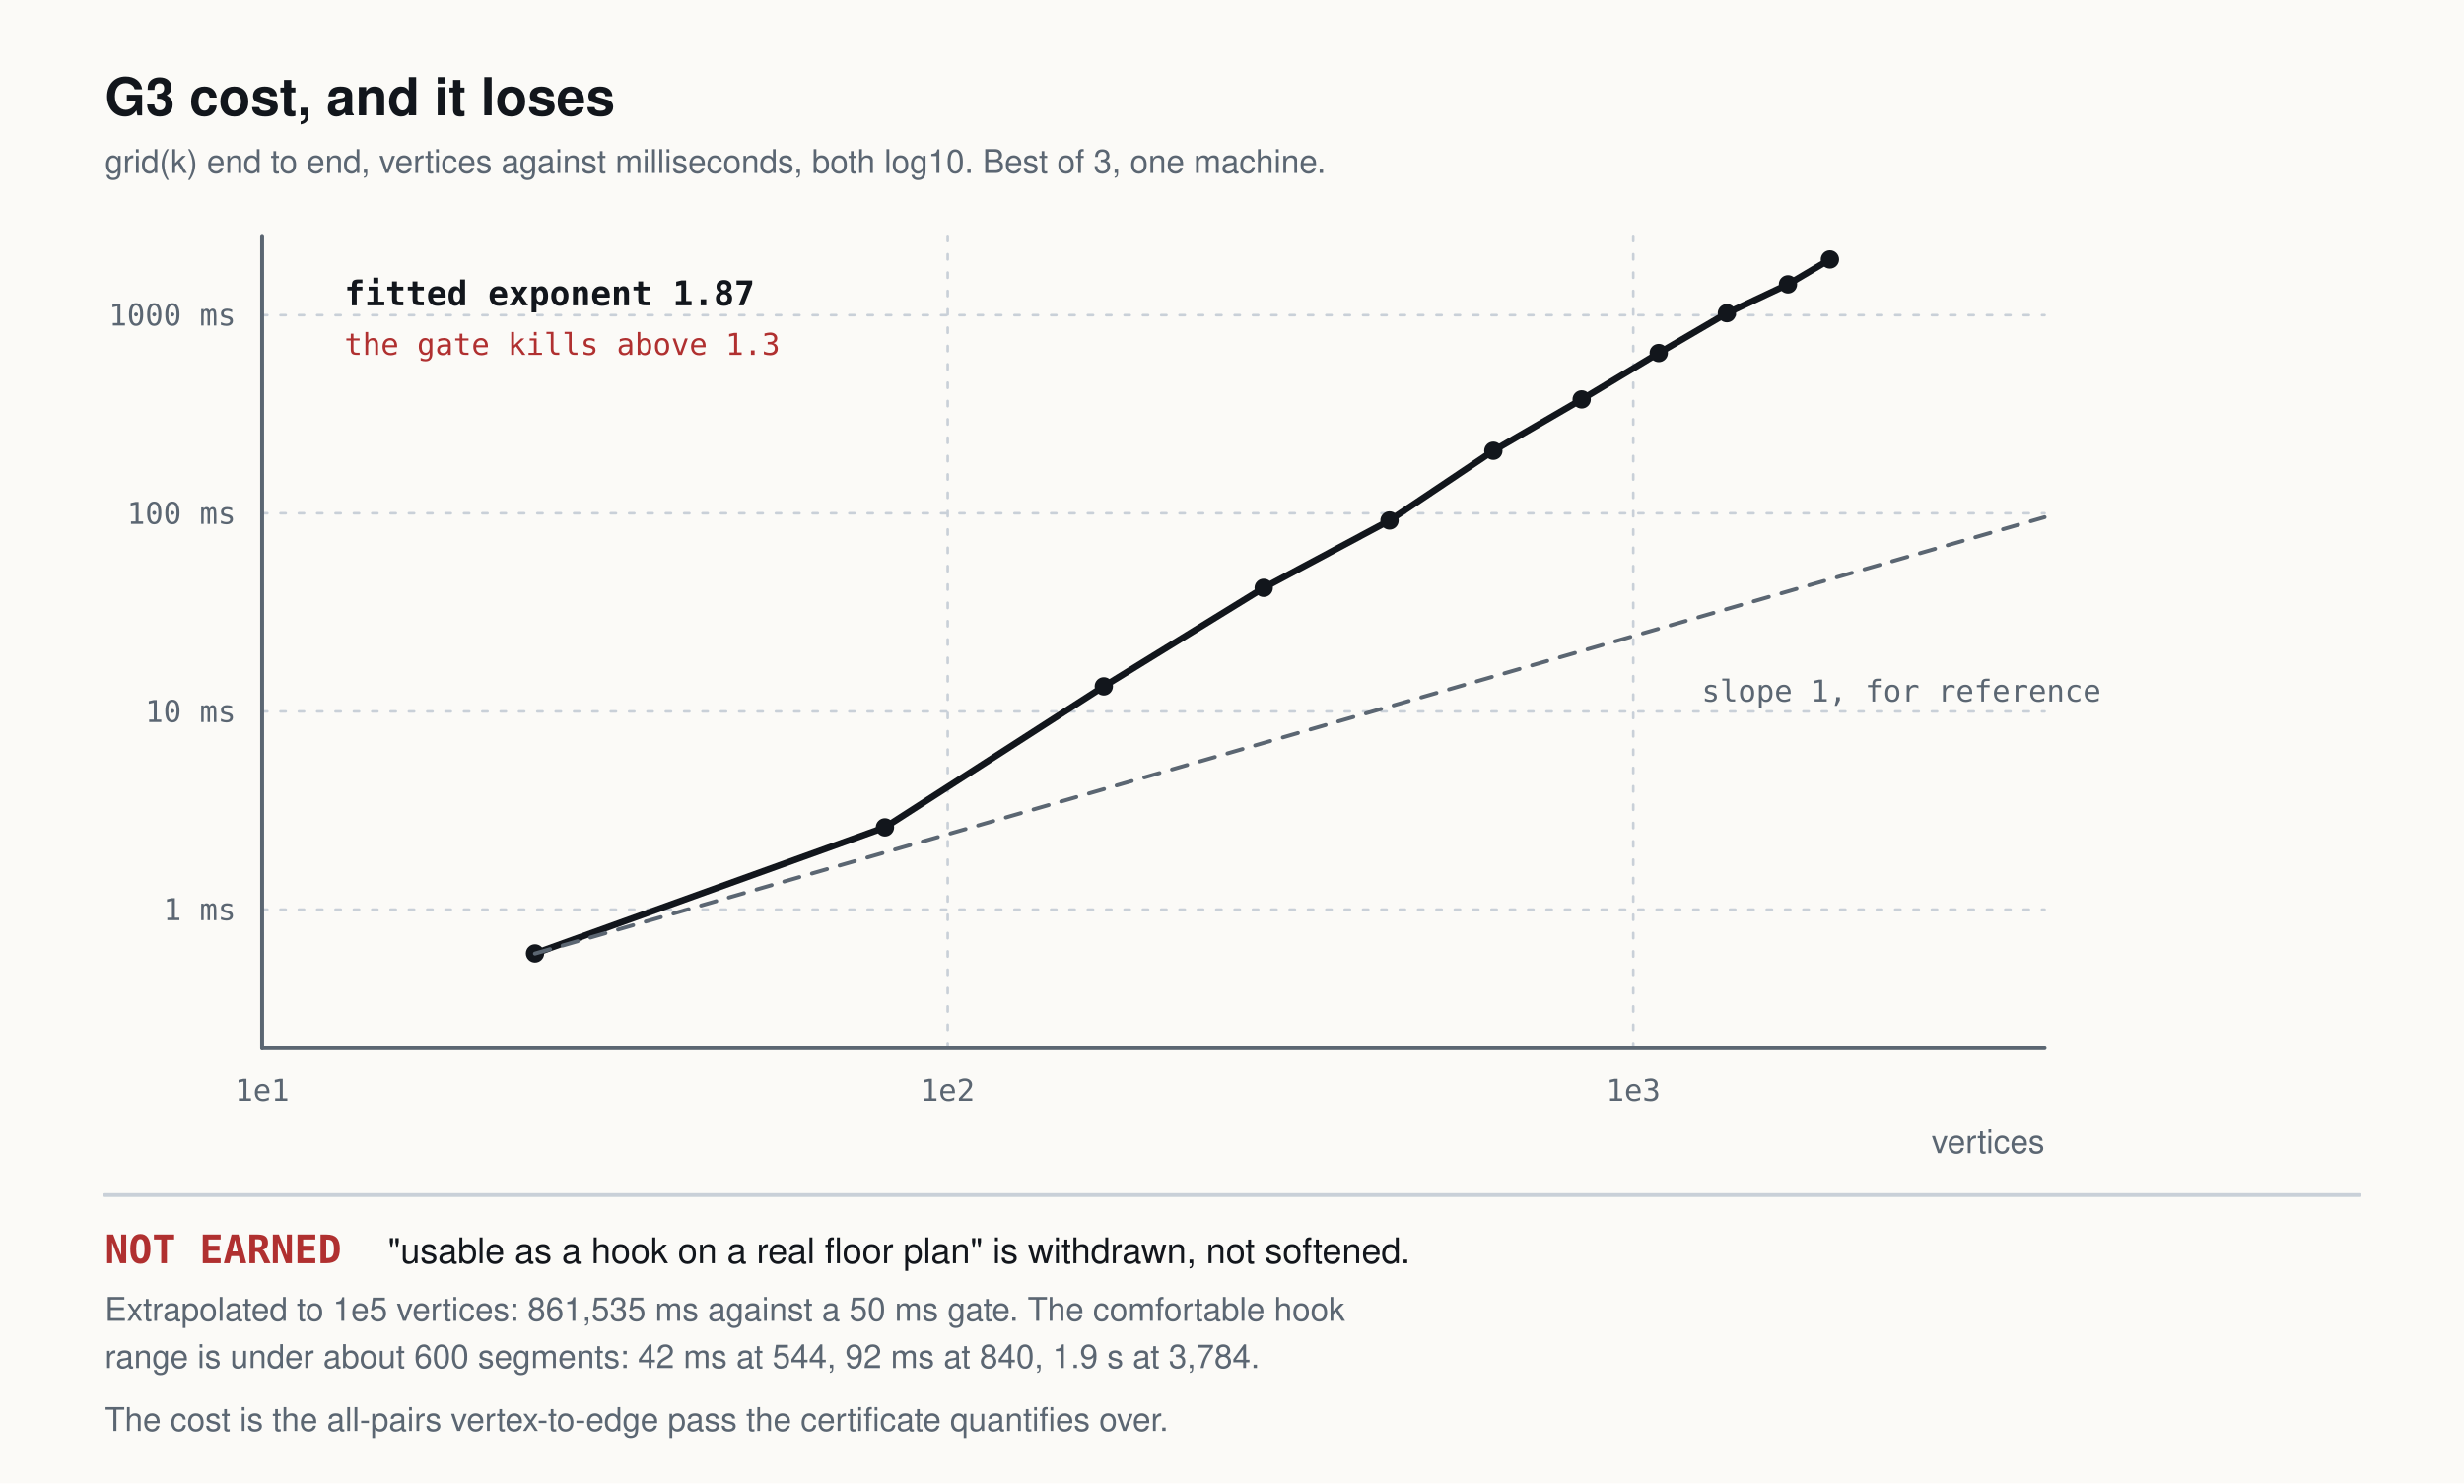
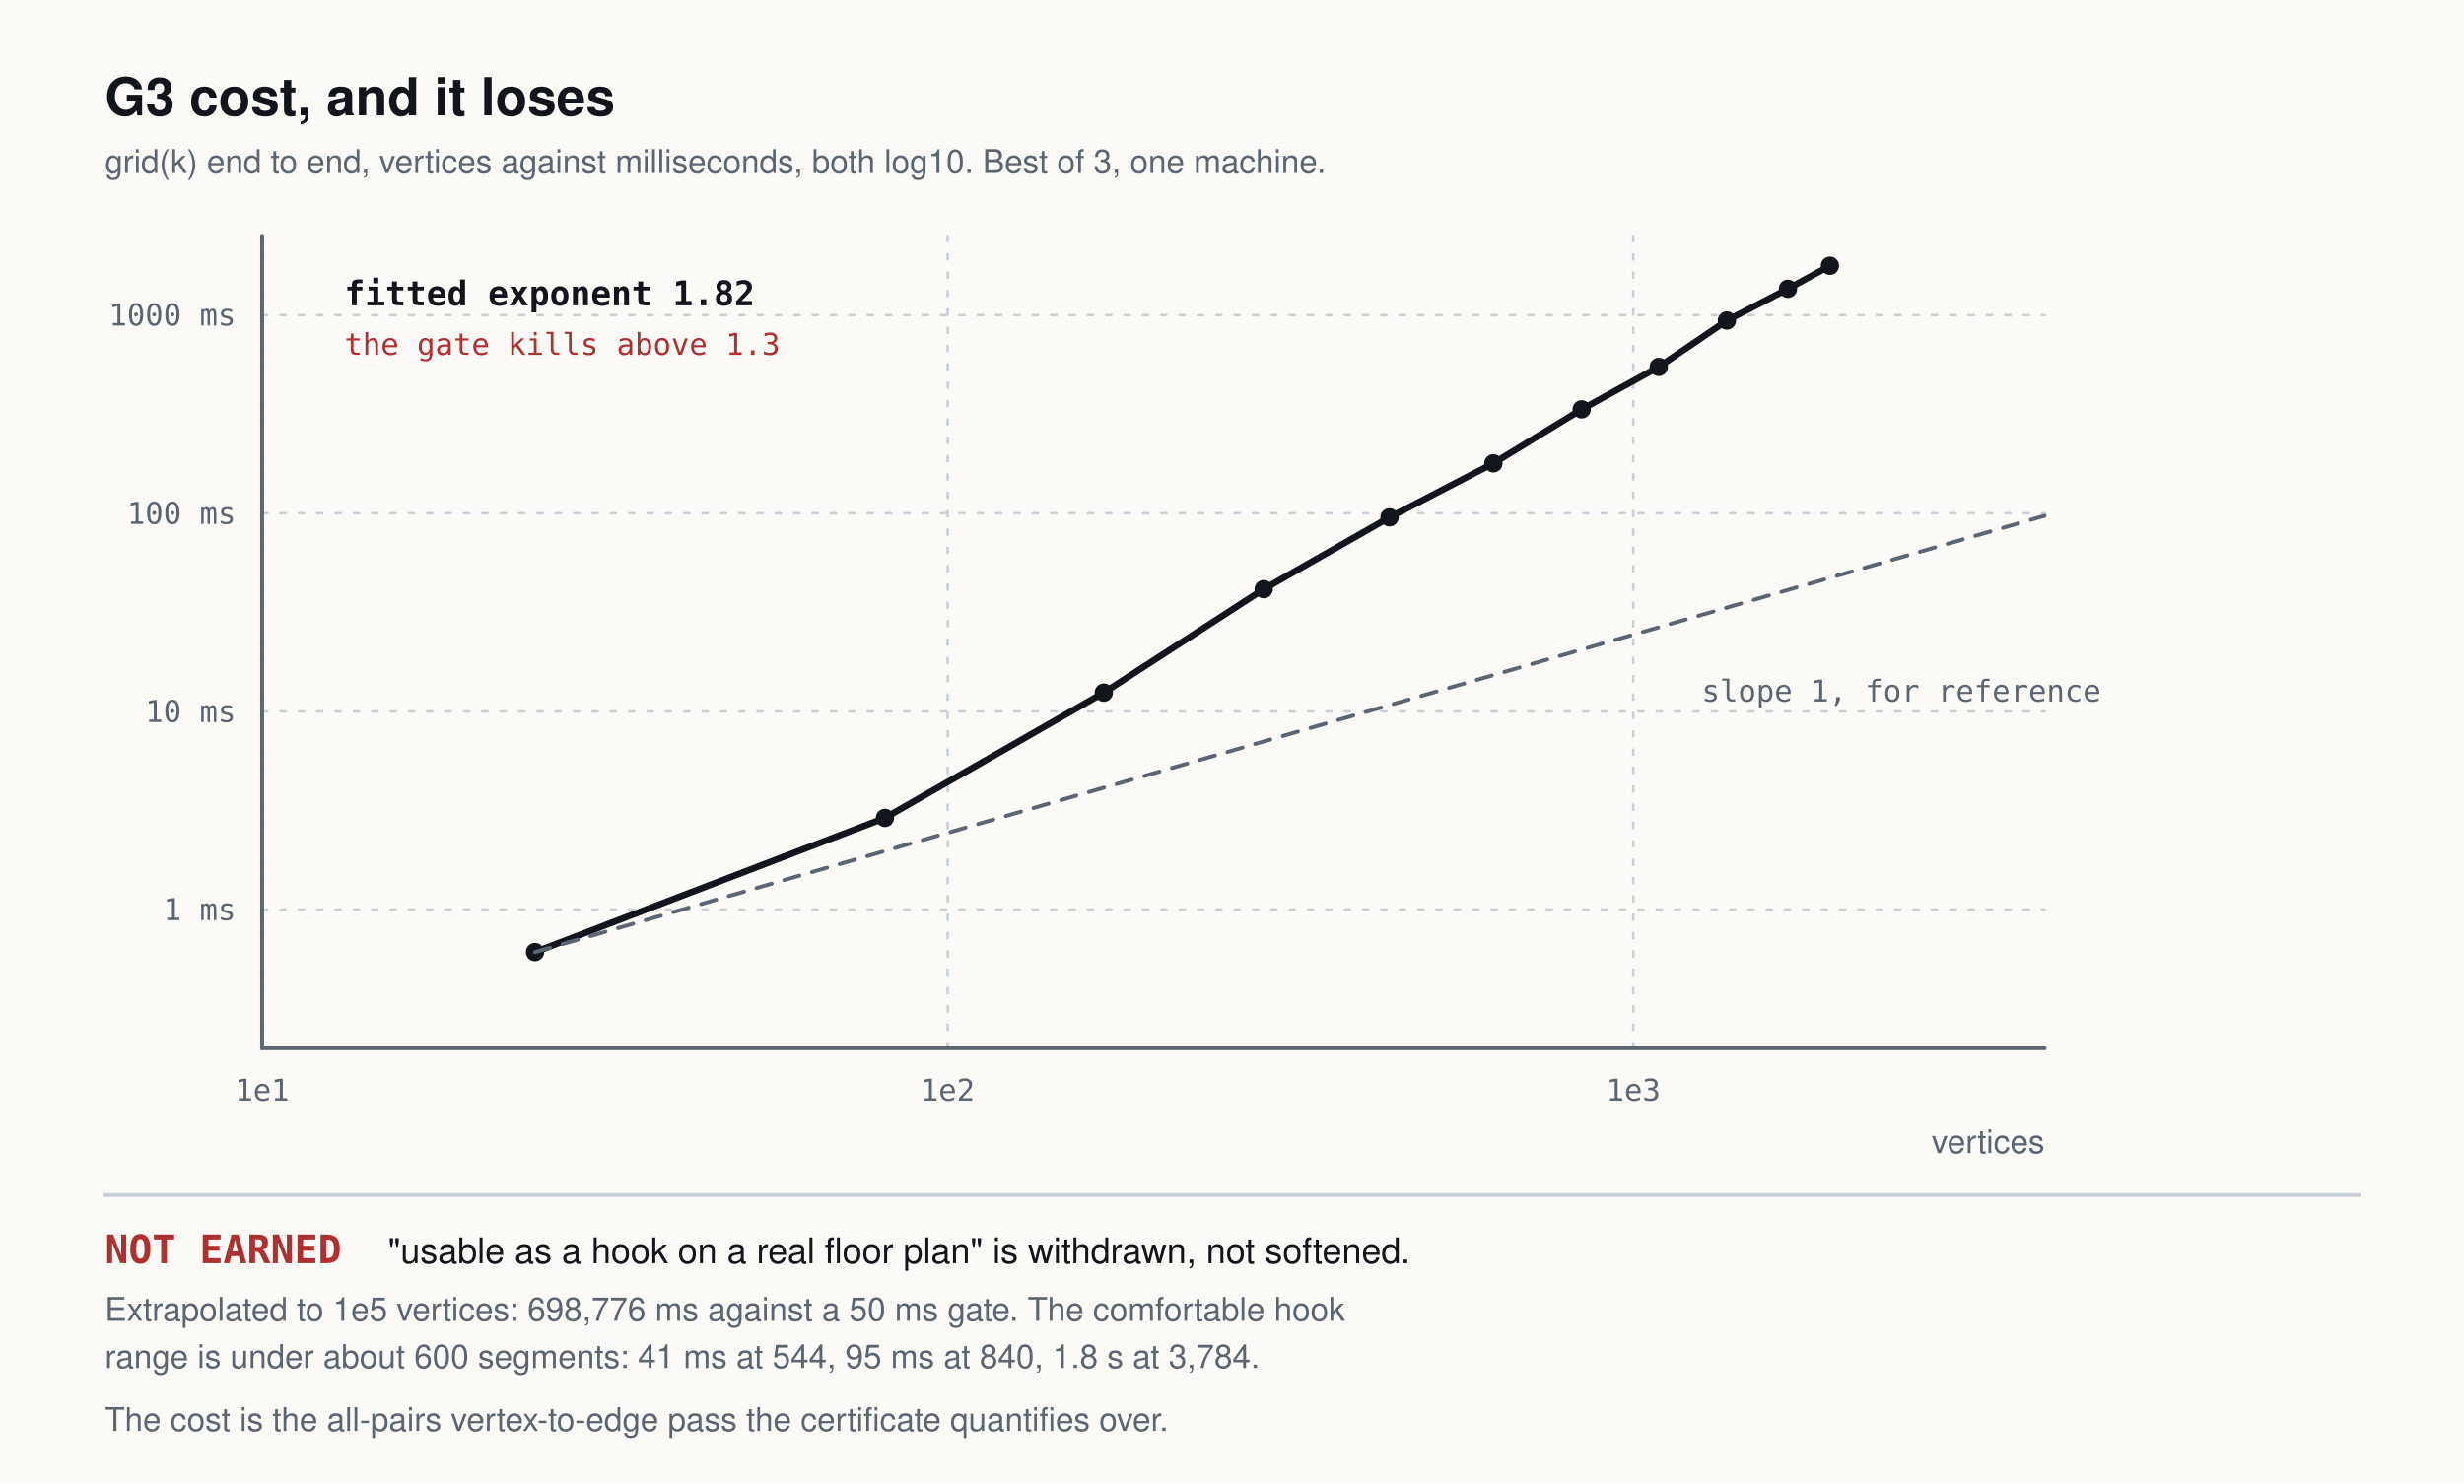
<svg xmlns="http://www.w3.org/2000/svg" viewBox="0 0 940 566" width="940" height="566" font-family="system-ui,-apple-system,Segoe UI,Helvetica,Arial,sans-serif">
  <rect width="940" height="566" fill="#fbfaf7" />
  <text x="40.0" y="44.0" font-size="20" fill="#12161c" text-anchor="start" font-family="system-ui,-apple-system,Segoe UI,Helvetica,Arial,sans-serif" font-weight="600">G3  cost, and it loses</text>
  <text x="40.0" y="66.0" font-size="12.5" fill="#5b6672" text-anchor="start" font-family="system-ui,-apple-system,Segoe UI,Helvetica,Arial,sans-serif" font-weight="400">grid(k) end to end, vertices against milliseconds, both log10. Best of 3, one machine.</text>
  <line x1="100.00" y1="90.00" x2="100.00" y2="400.00" stroke="#c9d0d8" stroke-width="1" stroke-linecap="round" stroke-dasharray="2 5" />
  <text x="100.0" y="420.0" font-size="11.5" fill="#5b6672" text-anchor="middle" font-family="ui-monospace,SFMono-Regular,Menlo,Consolas,monospace" font-weight="400">1e1</text>
  <line x1="361.54" y1="90.00" x2="361.54" y2="400.00" stroke="#c9d0d8" stroke-width="1" stroke-linecap="round" stroke-dasharray="2 5" />
  <text x="361.5" y="420.0" font-size="11.5" fill="#5b6672" text-anchor="middle" font-family="ui-monospace,SFMono-Regular,Menlo,Consolas,monospace" font-weight="400">1e2</text>
  <line x1="623.08" y1="90.00" x2="623.08" y2="400.00" stroke="#c9d0d8" stroke-width="1" stroke-linecap="round" stroke-dasharray="2 5" />
  <text x="623.1" y="420.0" font-size="11.5" fill="#5b6672" text-anchor="middle" font-family="ui-monospace,SFMono-Regular,Menlo,Consolas,monospace" font-weight="400">1e3</text>
  <line x1="100.00" y1="347.07" x2="780.00" y2="347.07" stroke="#c9d0d8" stroke-width="1" stroke-linecap="round" stroke-dasharray="2 5" />
  <text x="90.0" y="351.1" font-size="11.5" fill="#5b6672" text-anchor="end" font-family="ui-monospace,SFMono-Regular,Menlo,Consolas,monospace" font-weight="400">1 ms</text>
  <line x1="100.00" y1="271.46" x2="780.00" y2="271.46" stroke="#c9d0d8" stroke-width="1" stroke-linecap="round" stroke-dasharray="2 5" />
  <text x="90.0" y="275.5" font-size="11.5" fill="#5b6672" text-anchor="end" font-family="ui-monospace,SFMono-Regular,Menlo,Consolas,monospace" font-weight="400">10 ms</text>
  <line x1="100.00" y1="195.85" x2="780.00" y2="195.85" stroke="#c9d0d8" stroke-width="1" stroke-linecap="round" stroke-dasharray="2 5" />
  <text x="90.0" y="199.9" font-size="11.5" fill="#5b6672" text-anchor="end" font-family="ui-monospace,SFMono-Regular,Menlo,Consolas,monospace" font-weight="400">100 ms</text>
  <line x1="100.00" y1="120.24" x2="780.00" y2="120.24" stroke="#c9d0d8" stroke-width="1" stroke-linecap="round" stroke-dasharray="2 5" />
  <text x="90.0" y="124.2" font-size="11.5" fill="#5b6672" text-anchor="end" font-family="ui-monospace,SFMono-Regular,Menlo,Consolas,monospace" font-weight="400">1000 ms</text>
  <line x1="100.00" y1="400.00" x2="780.00" y2="400.00" stroke="#5b6672" stroke-width="1.5" stroke-linecap="round" />
  <line x1="100.00" y1="90.00" x2="100.00" y2="400.00" stroke="#5b6672" stroke-width="1.5" stroke-linecap="round" />
  <text x="780.0" y="440.0" font-size="12.5" fill="#5b6672" text-anchor="end" font-family="system-ui,-apple-system,Segoe UI,Helvetica,Arial,sans-serif" font-weight="400">vertices</text>
-   <polyline points="204.1,363.8 337.6,315.7 421.1,261.9 482.1,224.3 530.1,198.6 569.7,172.0 603.4,152.4 632.8,134.7 658.8,119.5 682.1,108.5 698.1,99.0" fill="none" stroke="#12161c" stroke-width="2.5" />
-   <circle cx="204.1" cy="363.8" r="3.5" fill="#12161c" />
-   <circle cx="337.6" cy="315.7" r="3.5" fill="#12161c" />
-   <circle cx="421.1" cy="261.9" r="3.5" fill="#12161c" />
-   <circle cx="482.1" cy="224.3" r="3.5" fill="#12161c" />
-   <circle cx="530.1" cy="198.6" r="3.5" fill="#12161c" />
-   <circle cx="569.7" cy="172.0" r="3.5" fill="#12161c" />
-   <circle cx="603.4" cy="152.4" r="3.5" fill="#12161c" />
-   <circle cx="632.8" cy="134.7" r="3.5" fill="#12161c" />
-   <circle cx="658.8" cy="119.5" r="3.5" fill="#12161c" />
-   <circle cx="682.1" cy="108.5" r="3.5" fill="#12161c" />
-   <circle cx="698.1" cy="99.0" r="3.5" fill="#12161c" />
-   <line x1="204.08" y1="363.85" x2="780.00" y2="197.35" stroke="#5b6672" stroke-width="1.5" stroke-linecap="round" stroke-dasharray="6 5" />
+   <polyline points="204.1,363.3 337.6,312.1 421.1,264.3 482.1,224.8 530.1,197.4 569.7,176.8 603.4,156.2 632.8,140.0 658.8,122.3 682.1,110.2 698.1,101.4" fill="none" stroke="#12161c" stroke-width="2.5" />
+   <circle cx="204.1" cy="363.3" r="3.5" fill="#12161c" />
+   <circle cx="337.6" cy="312.1" r="3.5" fill="#12161c" />
+   <circle cx="421.1" cy="264.3" r="3.5" fill="#12161c" />
+   <circle cx="482.1" cy="224.8" r="3.5" fill="#12161c" />
+   <circle cx="530.1" cy="197.4" r="3.5" fill="#12161c" />
+   <circle cx="569.7" cy="176.8" r="3.5" fill="#12161c" />
+   <circle cx="603.4" cy="156.2" r="3.5" fill="#12161c" />
+   <circle cx="632.8" cy="140.0" r="3.5" fill="#12161c" />
+   <circle cx="658.8" cy="122.3" r="3.5" fill="#12161c" />
+   <circle cx="682.1" cy="110.2" r="3.5" fill="#12161c" />
+   <circle cx="698.1" cy="101.4" r="3.5" fill="#12161c" />
+   <line x1="204.08" y1="363.30" x2="780.00" y2="196.81" stroke="#5b6672" stroke-width="1.5" stroke-linecap="round" stroke-dasharray="6 5" />
  <text x="649.2" y="267.7" font-size="11.5" fill="#5b6672" text-anchor="start" font-family="ui-monospace,SFMono-Regular,Menlo,Consolas,monospace" font-weight="400">slope 1, for reference</text>
-   <text x="131.4" y="116.5" font-size="13" fill="#12161c" text-anchor="start" font-family="ui-monospace,SFMono-Regular,Menlo,Consolas,monospace" font-weight="600">fitted exponent 1.87</text>
+   <text x="131.4" y="116.5" font-size="13" fill="#12161c" text-anchor="start" font-family="ui-monospace,SFMono-Regular,Menlo,Consolas,monospace" font-weight="600">fitted exponent 1.82</text>
  <text x="131.4" y="135.4" font-size="11.5" fill="#b03030" text-anchor="start" font-family="ui-monospace,SFMono-Regular,Menlo,Consolas,monospace" font-weight="400">the gate kills above 1.3</text>
  <line x1="40.00" y1="456.00" x2="900.00" y2="456.00" stroke="#c9d0d8" stroke-width="1.5" stroke-linecap="round" />
  <text x="40.0" y="482.0" font-size="15" fill="#b03030" text-anchor="start" font-family="ui-monospace,SFMono-Regular,Menlo,Consolas,monospace" font-weight="700">NOT EARNED</text>
  <text x="148.0" y="482.0" font-size="13.5" fill="#12161c" text-anchor="start" font-family="system-ui,-apple-system,Segoe UI,Helvetica,Arial,sans-serif" font-weight="400">"usable as a hook on a real floor plan" is withdrawn, not softened.</text>
-   <text x="40.0" y="504.0" font-size="12.5" fill="#5b6672" text-anchor="start" font-family="system-ui,-apple-system,Segoe UI,Helvetica,Arial,sans-serif" font-weight="400">Extrapolated to 1e5 vertices: 861,535 ms against a 50 ms gate. The comfortable hook</text>
-   <text x="40.0" y="522.0" font-size="12.5" fill="#5b6672" text-anchor="start" font-family="system-ui,-apple-system,Segoe UI,Helvetica,Arial,sans-serif" font-weight="400">range is under about 600 segments: 42 ms at 544, 92 ms at 840, 1.9 s at 3,784.</text>
+   <text x="40.0" y="504.0" font-size="12.5" fill="#5b6672" text-anchor="start" font-family="system-ui,-apple-system,Segoe UI,Helvetica,Arial,sans-serif" font-weight="400">Extrapolated to 1e5 vertices: 698,776 ms against a 50 ms gate. The comfortable hook</text>
+   <text x="40.0" y="522.0" font-size="12.5" fill="#5b6672" text-anchor="start" font-family="system-ui,-apple-system,Segoe UI,Helvetica,Arial,sans-serif" font-weight="400">range is under about 600 segments: 41 ms at 544, 95 ms at 840, 1.8 s at 3,784.</text>
  <text x="40.0" y="546.0" font-size="12.5" fill="#5b6672" text-anchor="start" font-family="system-ui,-apple-system,Segoe UI,Helvetica,Arial,sans-serif" font-weight="400">The cost is the all-pairs vertex-to-edge pass the certificate quantifies over.</text>
</svg>
